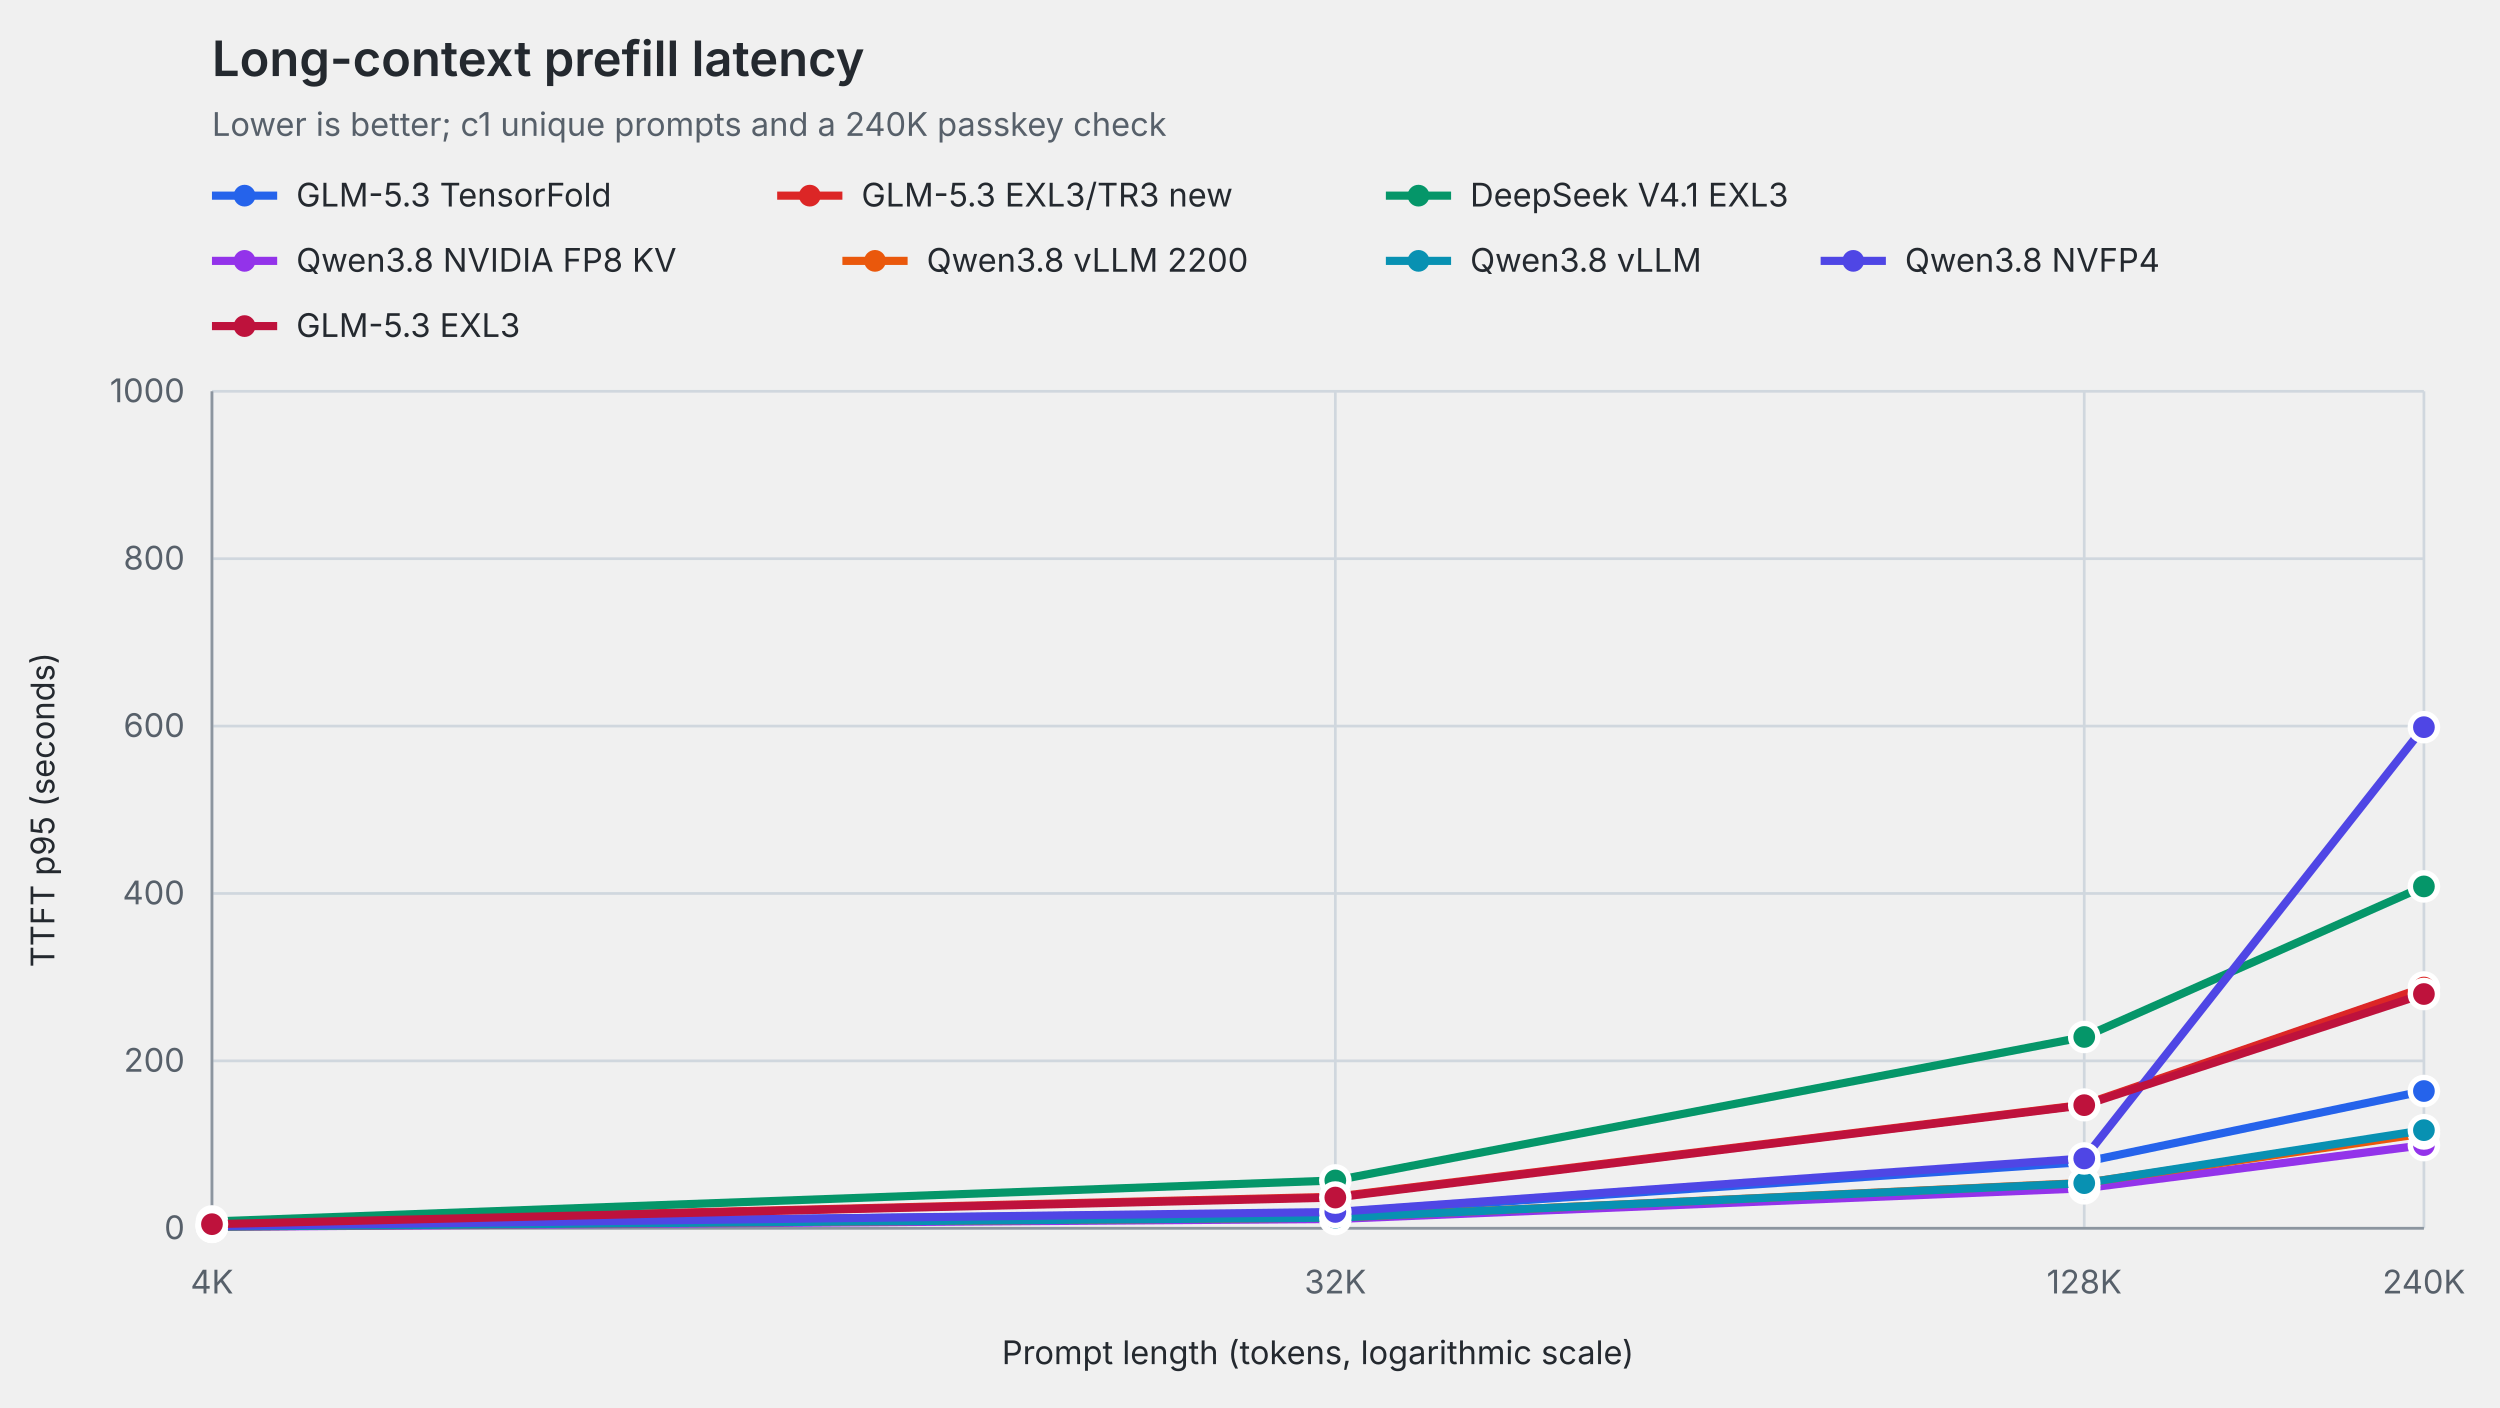
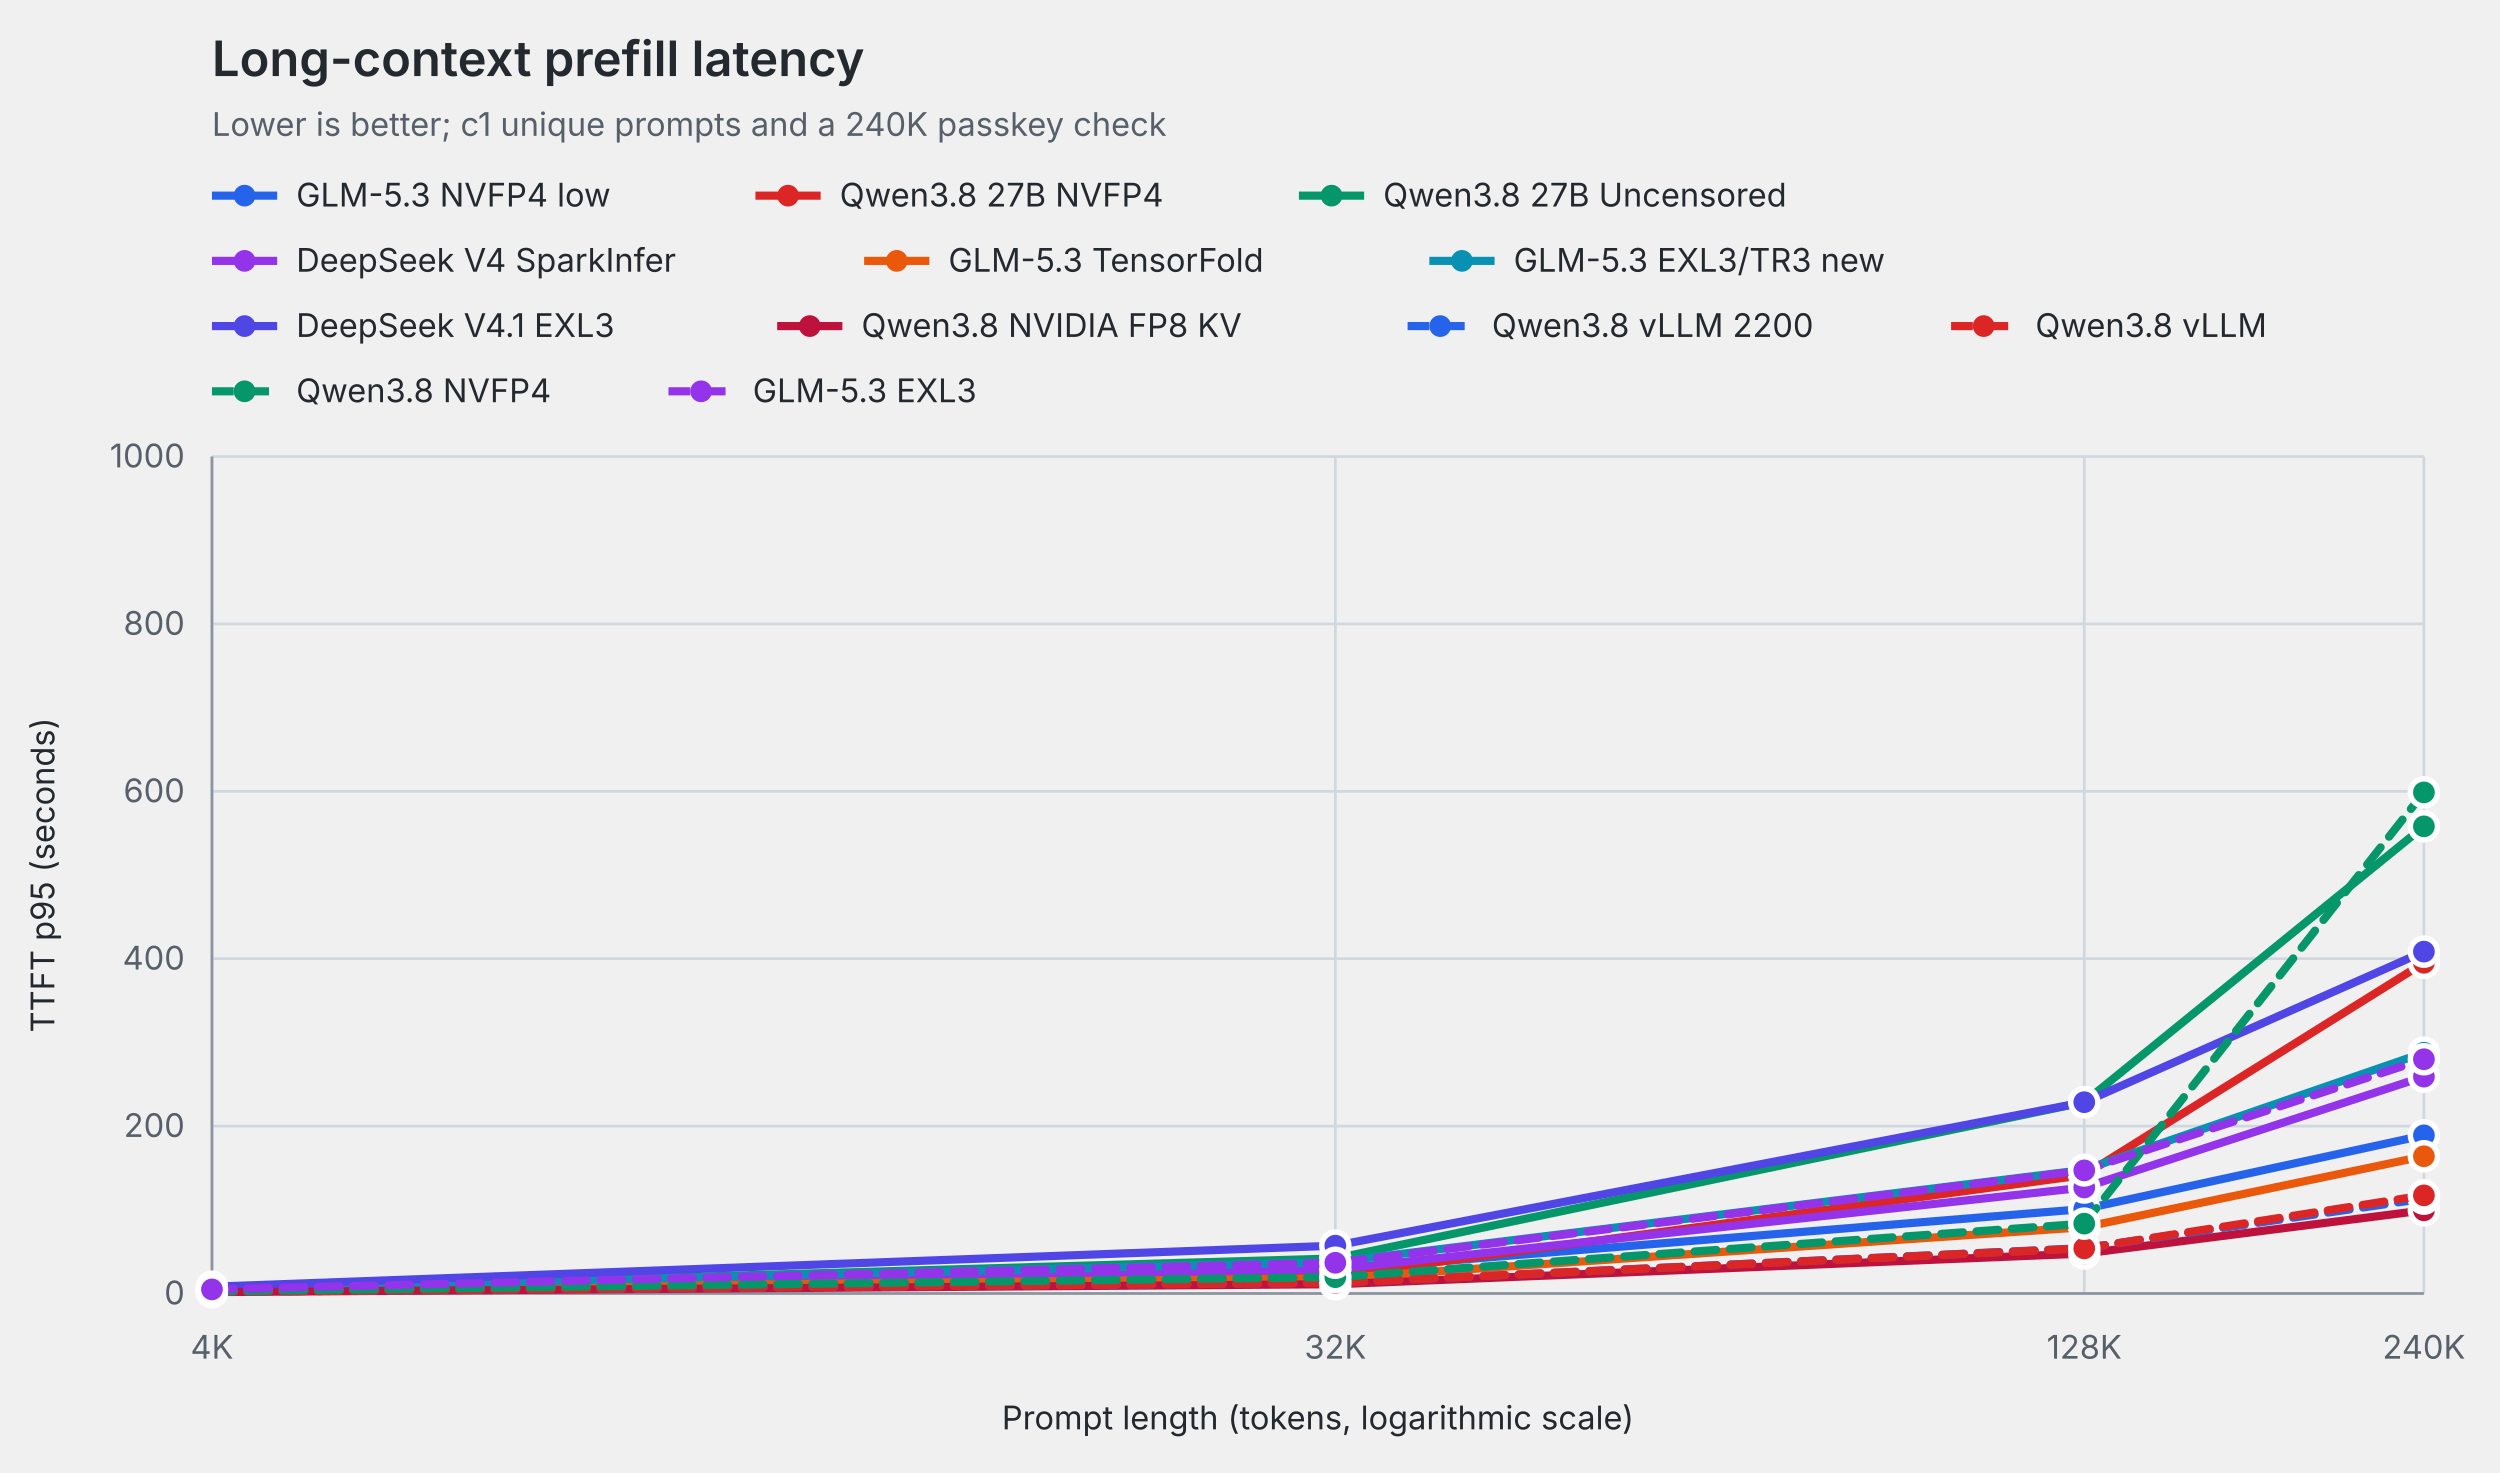
- <svg xmlns="http://www.w3.org/2000/svg" width="920" height="518" viewBox="0 0 920 518" role="img" aria-labelledby="title desc">
+ <svg xmlns="http://www.w3.org/2000/svg" width="920" height="542" viewBox="0 0 920 542" role="img" aria-labelledby="title desc">
  <style>
    :root { color-scheme: light dark; }
    text { font-family: ui-sans-serif, system-ui, -apple-system, BlinkMacSystemFont, "Segoe UI", sans-serif; fill: #24292f; font-size: 12px; }
    .title { font-size: 18px; font-weight: 600; }
    .subtitle, .tick { fill: #57606a; }
    .grid { stroke: #d0d7de; stroke-width: 1; }
    .axis { stroke: #8c959f; stroke-width: 1; }
    .series { fill: none; stroke-width: 3; stroke-linejoin: round; stroke-linecap: round; }
    .marker { stroke: #ffffff; stroke-width: 2; }
    @media (prefers-color-scheme: dark) {
      text { fill: #f0f6fc; }
      .subtitle, .tick { fill: #8c959f; }
      .grid { stroke: #30363d; }
      .axis { stroke: #6e7681; }
      .marker { stroke: #0d1117; }
    }
  </style>
  <text class="title" x="78" y="28">Long-context prefill latency</text>
  <text class="subtitle" x="78" y="50">Lower is better; c1 unique prompts and a 240K passkey check</text>
  <line x1="78" y1="72" x2="102" y2="72" stroke="#2563eb" stroke-width="3" stroke-dasharray="" />
  <circle cx="90" cy="72" r="4" fill="#2563eb" />
-   <text x="109" y="76">GLM-5.3 TensorFold</text>
-   <line x1="286" y1="72" x2="310" y2="72" stroke="#dc2626" stroke-width="3" stroke-dasharray="" />
-   <circle cx="298" cy="72" r="4" fill="#dc2626" />
-   <text x="317" y="76">GLM-5.3 EXL3/TR3 new</text>
-   <line x1="510" y1="72" x2="534" y2="72" stroke="#059669" stroke-width="3" stroke-dasharray="" />
-   <circle cx="522" cy="72" r="4" fill="#059669" />
-   <text x="541" y="76">DeepSeek V4.1 EXL3</text>
+   <text x="109" y="76">GLM-5.3 NVFP4 low</text>
+   <line x1="278" y1="72" x2="302" y2="72" stroke="#dc2626" stroke-width="3" stroke-dasharray="" />
+   <circle cx="290" cy="72" r="4" fill="#dc2626" />
+   <text x="309" y="76">Qwen3.8 27B NVFP4</text>
+   <line x1="478" y1="72" x2="502" y2="72" stroke="#059669" stroke-width="3" stroke-dasharray="" />
+   <circle cx="490" cy="72" r="4" fill="#059669" />
+   <text x="509" y="76">Qwen3.8 27B Uncensored</text>
  <line x1="78" y1="96" x2="102" y2="96" stroke="#9333ea" stroke-width="3" stroke-dasharray="" />
  <circle cx="90" cy="96" r="4" fill="#9333ea" />
-   <text x="109" y="100">Qwen3.8 NVIDIA FP8 KV</text>
-   <line x1="310" y1="96" x2="334" y2="96" stroke="#ea580c" stroke-width="3" stroke-dasharray="" />
-   <circle cx="322" cy="96" r="4" fill="#ea580c" />
-   <text x="341" y="100">Qwen3.8 vLLM 2200</text>
-   <line x1="510" y1="96" x2="534" y2="96" stroke="#0891b2" stroke-width="3" stroke-dasharray="" />
-   <circle cx="522" cy="96" r="4" fill="#0891b2" />
-   <text x="541" y="100">Qwen3.8 vLLM</text>
-   <line x1="670" y1="96" x2="694" y2="96" stroke="#4f46e5" stroke-width="3" stroke-dasharray="" />
-   <circle cx="682" cy="96" r="4" fill="#4f46e5" />
-   <text x="701" y="100">Qwen3.8 NVFP4</text>
-   <line x1="78" y1="120" x2="102" y2="120" stroke="#be123c" stroke-width="3" stroke-dasharray="" />
-   <circle cx="90" cy="120" r="4" fill="#be123c" />
-   <text x="109" y="124">GLM-5.3 EXL3</text>
-   <line class="grid" x1="78" y1="452.0" x2="892" y2="452.0" />
-   <text class="tick" x="68" y="456.0" text-anchor="end">0</text>
-   <line class="grid" x1="78" y1="390.4" x2="892" y2="390.4" />
-   <text class="tick" x="68" y="394.4" text-anchor="end">200</text>
-   <line class="grid" x1="78" y1="328.8" x2="892" y2="328.8" />
-   <text class="tick" x="68" y="332.8" text-anchor="end">400</text>
-   <line class="grid" x1="78" y1="267.2" x2="892" y2="267.2" />
-   <text class="tick" x="68" y="271.2" text-anchor="end">600</text>
-   <line class="grid" x1="78" y1="205.6" x2="892" y2="205.6" />
-   <text class="tick" x="68" y="209.6" text-anchor="end">800</text>
-   <line class="grid" x1="78" y1="144.0" x2="892" y2="144.0" />
-   <text class="tick" x="68" y="148.0" text-anchor="end">1000</text>
-   <line class="grid" x1="78.0" y1="144" x2="78.0" y2="452" />
-   <text class="tick" x="78.0" y="476" text-anchor="middle">4K</text>
-   <line class="grid" x1="491.4" y1="144" x2="491.4" y2="452" />
-   <text class="tick" x="491.4" y="476" text-anchor="middle">32K</text>
-   <line class="grid" x1="767.0" y1="144" x2="767.0" y2="452" />
-   <text class="tick" x="767.0" y="476" text-anchor="middle">128K</text>
-   <line class="grid" x1="892.0" y1="144" x2="892.0" y2="452" />
-   <text class="tick" x="892.0" y="476" text-anchor="middle">240K</text>
-   <line class="axis" x1="78" y1="452" x2="892" y2="452" />
-   <line class="axis" x1="78" y1="144" x2="78" y2="452" />
-   <text x="485.0" y="502" text-anchor="middle">Prompt length (tokens, logarithmic scale)</text>
-   <text transform="translate(20 298.0) rotate(-90)" text-anchor="middle">TTFT p95 (seconds)</text>
-   <path class="series" d="M 78.0 450.8 L 491.4 446.4 L 767.0 427.6 L 892.0 401.5" stroke="#2563eb" stroke-dasharray="" />
-   <circle class="marker" cx="78.0" cy="450.8" r="5" fill="#2563eb" />
-   <circle class="marker" cx="491.4" cy="446.4" r="5" fill="#2563eb" />
-   <circle class="marker" cx="767.0" cy="427.6" r="5" fill="#2563eb" />
-   <circle class="marker" cx="892.0" cy="401.5" r="5" fill="#2563eb" />
-   <path class="series" d="M 78.0 450.4 L 491.4 440.4 L 767.0 406.5 L 892.0 363.4" stroke="#dc2626" stroke-dasharray="" />
-   <circle class="marker" cx="78.0" cy="450.4" r="5" fill="#dc2626" />
-   <circle class="marker" cx="491.4" cy="440.4" r="5" fill="#dc2626" />
-   <circle class="marker" cx="767.0" cy="406.5" r="5" fill="#dc2626" />
-   <circle class="marker" cx="892.0" cy="363.4" r="5" fill="#dc2626" />
-   <path class="series" d="M 78.0 449.5 L 491.4 434.4 L 767.0 381.6 L 892.0 326.2" stroke="#059669" stroke-dasharray="" />
-   <circle class="marker" cx="78.0" cy="449.5" r="5" fill="#059669" />
-   <circle class="marker" cx="491.4" cy="434.4" r="5" fill="#059669" />
-   <circle class="marker" cx="767.0" cy="381.6" r="5" fill="#059669" />
-   <circle class="marker" cx="892.0" cy="326.2" r="5" fill="#059669" />
-   <path class="series" d="M 78.0 451.5 L 491.4 448.6 L 767.0 437.3 L 892.0 421.4" stroke="#9333ea" stroke-dasharray="" />
-   <circle class="marker" cx="78.0" cy="451.5" r="5" fill="#9333ea" />
-   <circle class="marker" cx="491.4" cy="448.6" r="5" fill="#9333ea" />
-   <circle class="marker" cx="767.0" cy="437.3" r="5" fill="#9333ea" />
-   <circle class="marker" cx="892.0" cy="421.4" r="5" fill="#9333ea" />
-   <path class="series" d="M 78.0 451.4 L 491.4 448.1 L 767.0 435.3 L 892.0 417.1" stroke="#ea580c" stroke-dasharray="" />
-   <circle class="marker" cx="78.0" cy="451.4" r="5" fill="#ea580c" />
-   <circle class="marker" cx="491.4" cy="448.1" r="5" fill="#ea580c" />
-   <circle class="marker" cx="767.0" cy="435.3" r="5" fill="#ea580c" />
-   <circle class="marker" cx="892.0" cy="417.1" r="5" fill="#ea580c" />
-   <path class="series" d="M 78.0 451.4 L 491.4 448.1 L 767.0 435.4 L 892.0 415.9" stroke="#0891b2" stroke-dasharray="" />
-   <circle class="marker" cx="78.0" cy="451.4" r="5" fill="#0891b2" />
-   <circle class="marker" cx="491.4" cy="448.1" r="5" fill="#0891b2" />
-   <circle class="marker" cx="767.0" cy="435.4" r="5" fill="#0891b2" />
-   <circle class="marker" cx="892.0" cy="415.9" r="5" fill="#0891b2" />
-   <path class="series" d="M 78.0 451.2 L 491.4 446.0 L 767.0 426.3 L 892.0 267.6" stroke="#4f46e5" stroke-dasharray="" />
-   <circle class="marker" cx="78.0" cy="451.2" r="5" fill="#4f46e5" />
-   <circle class="marker" cx="491.4" cy="446.0" r="5" fill="#4f46e5" />
-   <circle class="marker" cx="767.0" cy="426.3" r="5" fill="#4f46e5" />
-   <circle class="marker" cx="892.0" cy="267.6" r="5" fill="#4f46e5" />
-   <path class="series" d="M 78.0 450.5 L 491.4 440.7 L 767.0 406.7 L 892.0 365.8" stroke="#be123c" stroke-dasharray="" />
-   <circle class="marker" cx="78.0" cy="450.5" r="5" fill="#be123c" />
-   <circle class="marker" cx="491.4" cy="440.7" r="5" fill="#be123c" />
-   <circle class="marker" cx="767.0" cy="406.7" r="5" fill="#be123c" />
-   <circle class="marker" cx="892.0" cy="365.8" r="5" fill="#be123c" />
+   <text x="109" y="100">DeepSeek V4 SparkInfer</text>
+   <line x1="318" y1="96" x2="342" y2="96" stroke="#ea580c" stroke-width="3" stroke-dasharray="" />
+   <circle cx="330" cy="96" r="4" fill="#ea580c" />
+   <text x="349" y="100">GLM-5.3 TensorFold</text>
+   <line x1="526" y1="96" x2="550" y2="96" stroke="#0891b2" stroke-width="3" stroke-dasharray="" />
+   <circle cx="538" cy="96" r="4" fill="#0891b2" />
+   <text x="557" y="100">GLM-5.3 EXL3/TR3 new</text>
+   <line x1="78" y1="120" x2="102" y2="120" stroke="#4f46e5" stroke-width="3" stroke-dasharray="" />
+   <circle cx="90" cy="120" r="4" fill="#4f46e5" />
+   <text x="109" y="124">DeepSeek V4.1 EXL3</text>
+   <line x1="286" y1="120" x2="310" y2="120" stroke="#be123c" stroke-width="3" stroke-dasharray="" />
+   <circle cx="298" cy="120" r="4" fill="#be123c" />
+   <text x="317" y="124">Qwen3.8 NVIDIA FP8 KV</text>
+   <line x1="518" y1="120" x2="542" y2="120" stroke="#2563eb" stroke-width="3" stroke-dasharray="8 5" />
+   <circle cx="530" cy="120" r="4" fill="#2563eb" />
+   <text x="549" y="124">Qwen3.8 vLLM 2200</text>
+   <line x1="718" y1="120" x2="742" y2="120" stroke="#dc2626" stroke-width="3" stroke-dasharray="8 5" />
+   <circle cx="730" cy="120" r="4" fill="#dc2626" />
+   <text x="749" y="124">Qwen3.8 vLLM</text>
+   <line x1="78" y1="144" x2="102" y2="144" stroke="#059669" stroke-width="3" stroke-dasharray="8 5" />
+   <circle cx="90" cy="144" r="4" fill="#059669" />
+   <text x="109" y="148">Qwen3.8 NVFP4</text>
+   <line x1="246" y1="144" x2="270" y2="144" stroke="#9333ea" stroke-width="3" stroke-dasharray="8 5" />
+   <circle cx="258" cy="144" r="4" fill="#9333ea" />
+   <text x="277" y="148">GLM-5.3 EXL3</text>
+   <line class="grid" x1="78" y1="476.0" x2="892" y2="476.0" />
+   <text class="tick" x="68" y="480.0" text-anchor="end">0</text>
+   <line class="grid" x1="78" y1="414.4" x2="892" y2="414.4" />
+   <text class="tick" x="68" y="418.4" text-anchor="end">200</text>
+   <line class="grid" x1="78" y1="352.8" x2="892" y2="352.8" />
+   <text class="tick" x="68" y="356.8" text-anchor="end">400</text>
+   <line class="grid" x1="78" y1="291.2" x2="892" y2="291.2" />
+   <text class="tick" x="68" y="295.2" text-anchor="end">600</text>
+   <line class="grid" x1="78" y1="229.6" x2="892" y2="229.6" />
+   <text class="tick" x="68" y="233.6" text-anchor="end">800</text>
+   <line class="grid" x1="78" y1="168.0" x2="892" y2="168.0" />
+   <text class="tick" x="68" y="172.0" text-anchor="end">1000</text>
+   <line class="grid" x1="78.0" y1="168" x2="78.0" y2="476" />
+   <text class="tick" x="78.0" y="500" text-anchor="middle">4K</text>
+   <line class="grid" x1="491.4" y1="168" x2="491.4" y2="476" />
+   <text class="tick" x="491.4" y="500" text-anchor="middle">32K</text>
+   <line class="grid" x1="767.0" y1="168" x2="767.0" y2="476" />
+   <text class="tick" x="767.0" y="500" text-anchor="middle">128K</text>
+   <line class="grid" x1="892.0" y1="168" x2="892.0" y2="476" />
+   <text class="tick" x="892.0" y="500" text-anchor="middle">240K</text>
+   <line class="axis" x1="78" y1="476" x2="892" y2="476" />
+   <line class="axis" x1="78" y1="168" x2="78" y2="476" />
+   <text x="485.0" y="526" text-anchor="middle">Prompt length (tokens, logarithmic scale)</text>
+   <text transform="translate(20 322.0) rotate(-90)" text-anchor="middle">TTFT p95 (seconds)</text>
+   <path class="series" d="M 78.0 475.1 L 491.4 467.3 L 767.0 444.9 L 892.0 417.8" stroke="#2563eb" stroke-dasharray="" />
+   <circle class="marker" cx="78.0" cy="475.1" r="5" fill="#2563eb" />
+   <circle class="marker" cx="491.4" cy="467.3" r="5" fill="#2563eb" />
+   <circle class="marker" cx="767.0" cy="444.9" r="5" fill="#2563eb" />
+   <circle class="marker" cx="892.0" cy="417.8" r="5" fill="#2563eb" />
+   <path class="series" d="M 78.0 475.4 L 491.4 469.5 L 767.0 432.4 L 892.0 354.3" stroke="#dc2626" stroke-dasharray="" />
+   <circle class="marker" cx="78.0" cy="475.4" r="5" fill="#dc2626" />
+   <circle class="marker" cx="491.4" cy="469.5" r="5" fill="#dc2626" />
+   <circle class="marker" cx="767.0" cy="432.4" r="5" fill="#dc2626" />
+   <circle class="marker" cx="892.0" cy="354.3" r="5" fill="#dc2626" />
+   <path class="series" d="M 78.0 474.9 L 491.4 463.1 L 767.0 405.6 L 892.0 304.1" stroke="#059669" stroke-dasharray="" />
+   <circle class="marker" cx="78.0" cy="474.9" r="5" fill="#059669" />
+   <circle class="marker" cx="491.4" cy="463.1" r="5" fill="#059669" />
+   <circle class="marker" cx="767.0" cy="405.6" r="5" fill="#059669" />
+   <circle class="marker" cx="892.0" cy="304.1" r="5" fill="#059669" />
+   <path class="series" d="M 78.0 474.8 L 491.4 467.1 L 767.0 437.0 L 892.0 396.2" stroke="#9333ea" stroke-dasharray="" />
+   <circle class="marker" cx="78.0" cy="474.8" r="5" fill="#9333ea" />
+   <circle class="marker" cx="491.4" cy="467.1" r="5" fill="#9333ea" />
+   <circle class="marker" cx="767.0" cy="437.0" r="5" fill="#9333ea" />
+   <circle class="marker" cx="892.0" cy="396.2" r="5" fill="#9333ea" />
+   <path class="series" d="M 78.0 474.8 L 491.4 470.4 L 767.0 451.6 L 892.0 425.5" stroke="#ea580c" stroke-dasharray="" />
+   <circle class="marker" cx="78.0" cy="474.8" r="5" fill="#ea580c" />
+   <circle class="marker" cx="491.4" cy="470.4" r="5" fill="#ea580c" />
+   <circle class="marker" cx="767.0" cy="451.6" r="5" fill="#ea580c" />
+   <circle class="marker" cx="892.0" cy="425.5" r="5" fill="#ea580c" />
+   <path class="series" d="M 78.0 474.4 L 491.4 464.4 L 767.0 430.5 L 892.0 387.4" stroke="#0891b2" stroke-dasharray="" />
+   <circle class="marker" cx="78.0" cy="474.4" r="5" fill="#0891b2" />
+   <circle class="marker" cx="491.4" cy="464.4" r="5" fill="#0891b2" />
+   <circle class="marker" cx="767.0" cy="430.5" r="5" fill="#0891b2" />
+   <circle class="marker" cx="892.0" cy="387.4" r="5" fill="#0891b2" />
+   <path class="series" d="M 78.0 473.5 L 491.4 458.4 L 767.0 405.6 L 892.0 350.2" stroke="#4f46e5" stroke-dasharray="" />
+   <circle class="marker" cx="78.0" cy="473.5" r="5" fill="#4f46e5" />
+   <circle class="marker" cx="491.4" cy="458.4" r="5" fill="#4f46e5" />
+   <circle class="marker" cx="767.0" cy="405.6" r="5" fill="#4f46e5" />
+   <circle class="marker" cx="892.0" cy="350.2" r="5" fill="#4f46e5" />
+   <path class="series" d="M 78.0 475.5 L 491.4 472.6 L 767.0 461.3 L 892.0 445.4" stroke="#be123c" stroke-dasharray="" />
+   <circle class="marker" cx="78.0" cy="475.5" r="5" fill="#be123c" />
+   <circle class="marker" cx="491.4" cy="472.6" r="5" fill="#be123c" />
+   <circle class="marker" cx="767.0" cy="461.3" r="5" fill="#be123c" />
+   <circle class="marker" cx="892.0" cy="445.4" r="5" fill="#be123c" />
+   <path class="series" d="M 78.0 475.4 L 491.4 472.1 L 767.0 459.3 L 892.0 441.1" stroke="#2563eb" stroke-dasharray="8 5" />
+   <circle class="marker" cx="78.0" cy="475.4" r="5" fill="#2563eb" />
+   <circle class="marker" cx="491.4" cy="472.1" r="5" fill="#2563eb" />
+   <circle class="marker" cx="767.0" cy="459.3" r="5" fill="#2563eb" />
+   <circle class="marker" cx="892.0" cy="441.1" r="5" fill="#2563eb" />
+   <path class="series" d="M 78.0 475.4 L 491.4 472.1 L 767.0 459.4 L 892.0 439.9" stroke="#dc2626" stroke-dasharray="8 5" />
+   <circle class="marker" cx="78.0" cy="475.4" r="5" fill="#dc2626" />
+   <circle class="marker" cx="491.4" cy="472.1" r="5" fill="#dc2626" />
+   <circle class="marker" cx="767.0" cy="459.4" r="5" fill="#dc2626" />
+   <circle class="marker" cx="892.0" cy="439.9" r="5" fill="#dc2626" />
+   <path class="series" d="M 78.0 475.2 L 491.4 470.0 L 767.0 450.3 L 892.0 291.6" stroke="#059669" stroke-dasharray="8 5" />
+   <circle class="marker" cx="78.0" cy="475.2" r="5" fill="#059669" />
+   <circle class="marker" cx="491.4" cy="470.0" r="5" fill="#059669" />
+   <circle class="marker" cx="767.0" cy="450.3" r="5" fill="#059669" />
+   <circle class="marker" cx="892.0" cy="291.6" r="5" fill="#059669" />
+   <path class="series" d="M 78.0 474.5 L 491.4 464.7 L 767.0 430.7 L 892.0 389.8" stroke="#9333ea" stroke-dasharray="8 5" />
+   <circle class="marker" cx="78.0" cy="474.5" r="5" fill="#9333ea" />
+   <circle class="marker" cx="491.4" cy="464.7" r="5" fill="#9333ea" />
+   <circle class="marker" cx="767.0" cy="430.7" r="5" fill="#9333ea" />
+   <circle class="marker" cx="892.0" cy="389.8" r="5" fill="#9333ea" />
</svg>
